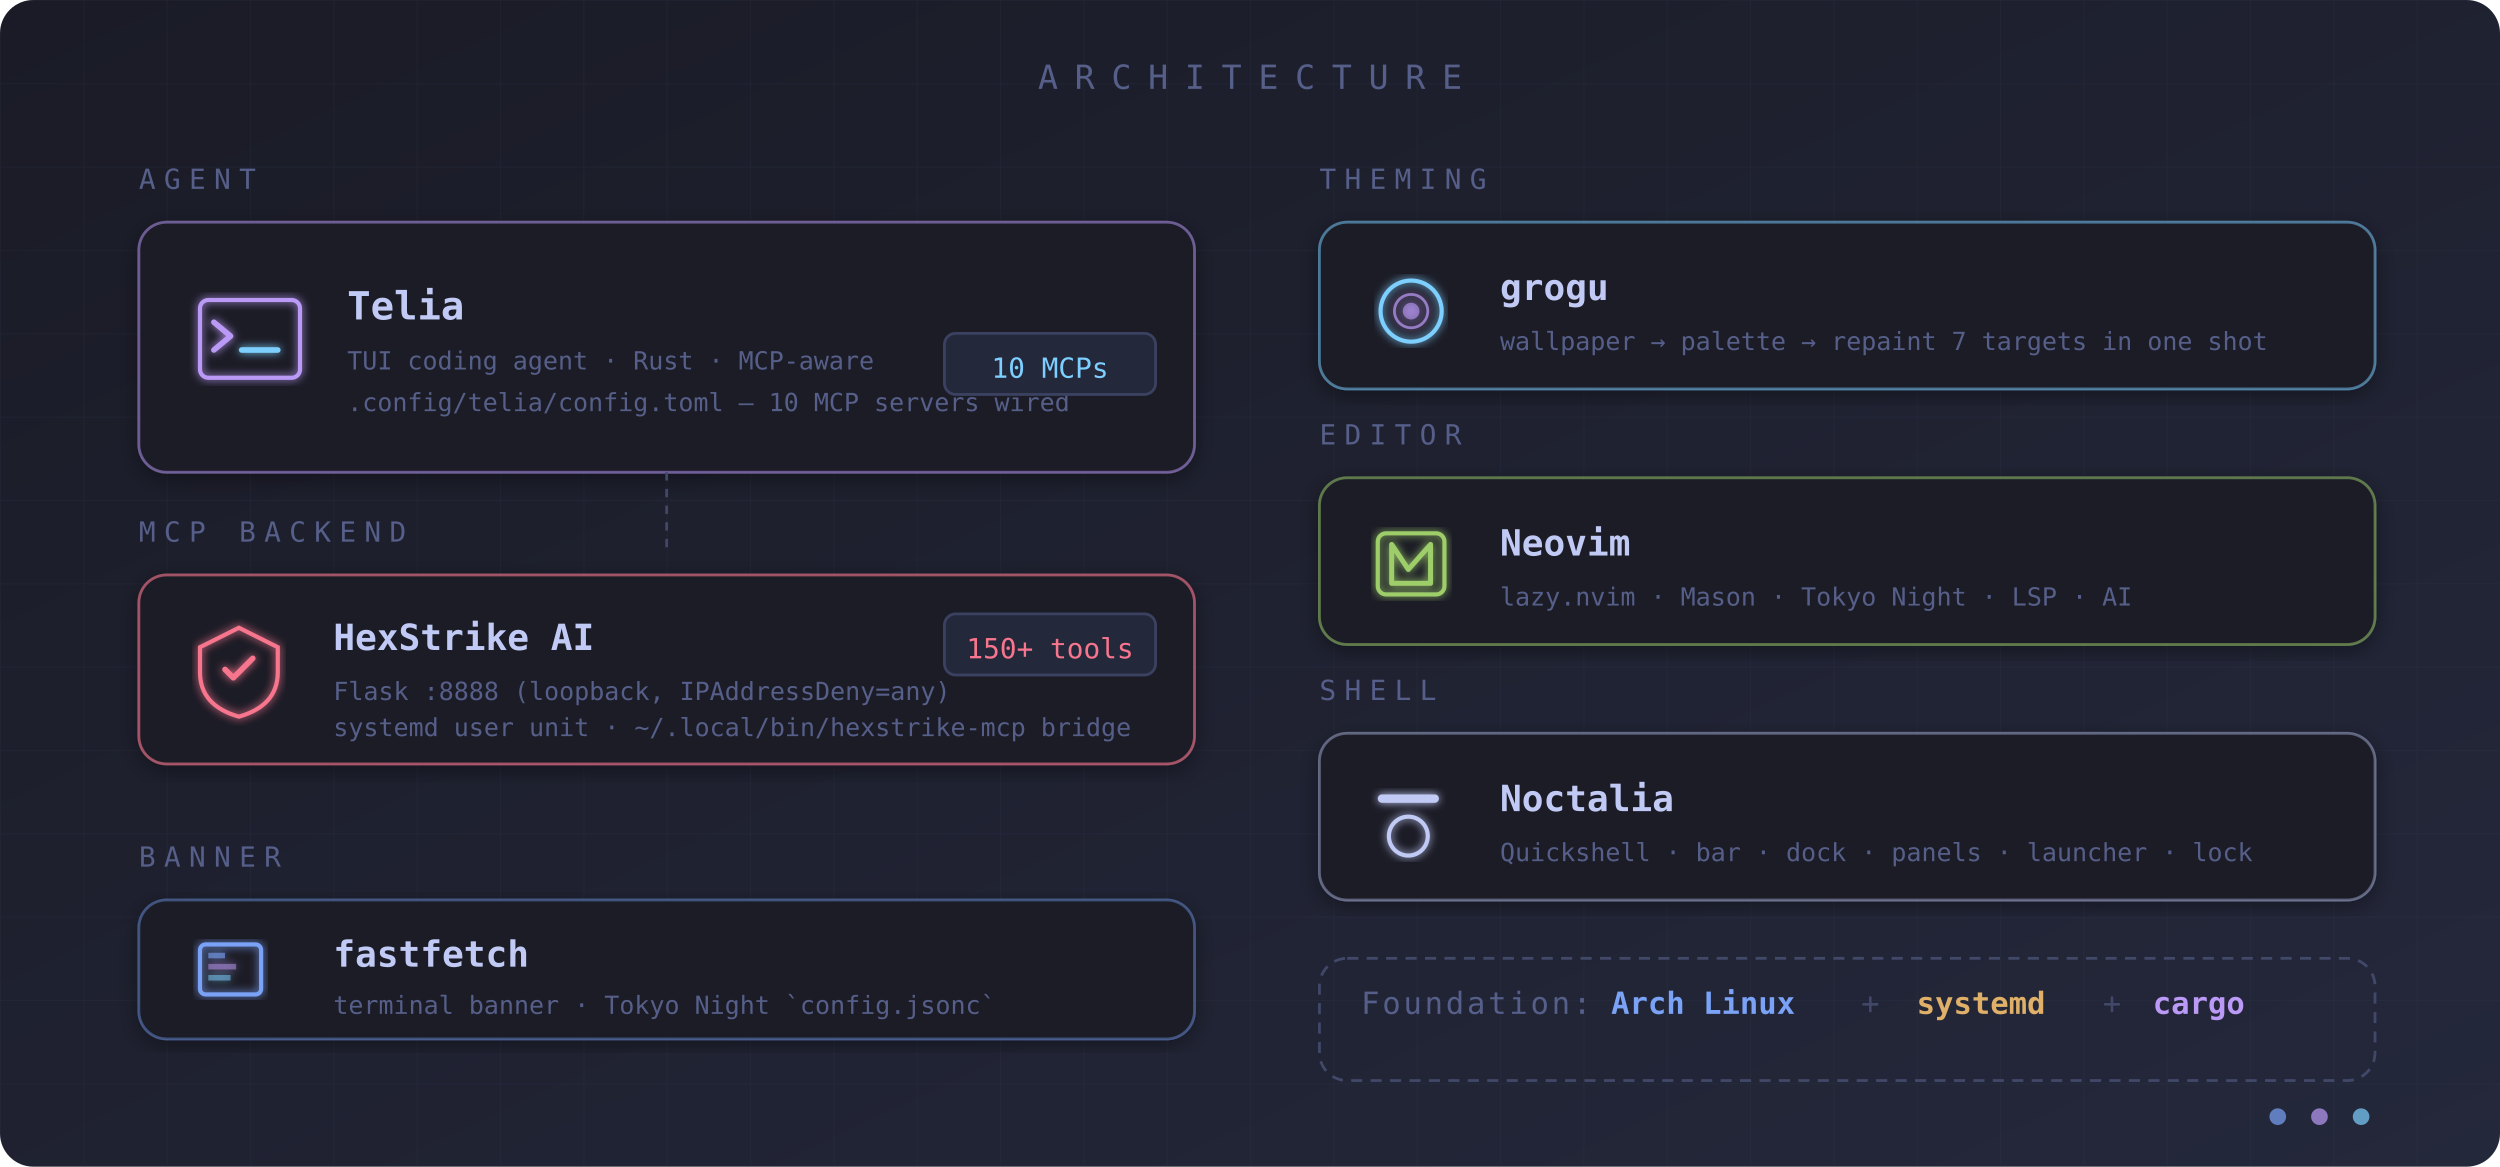
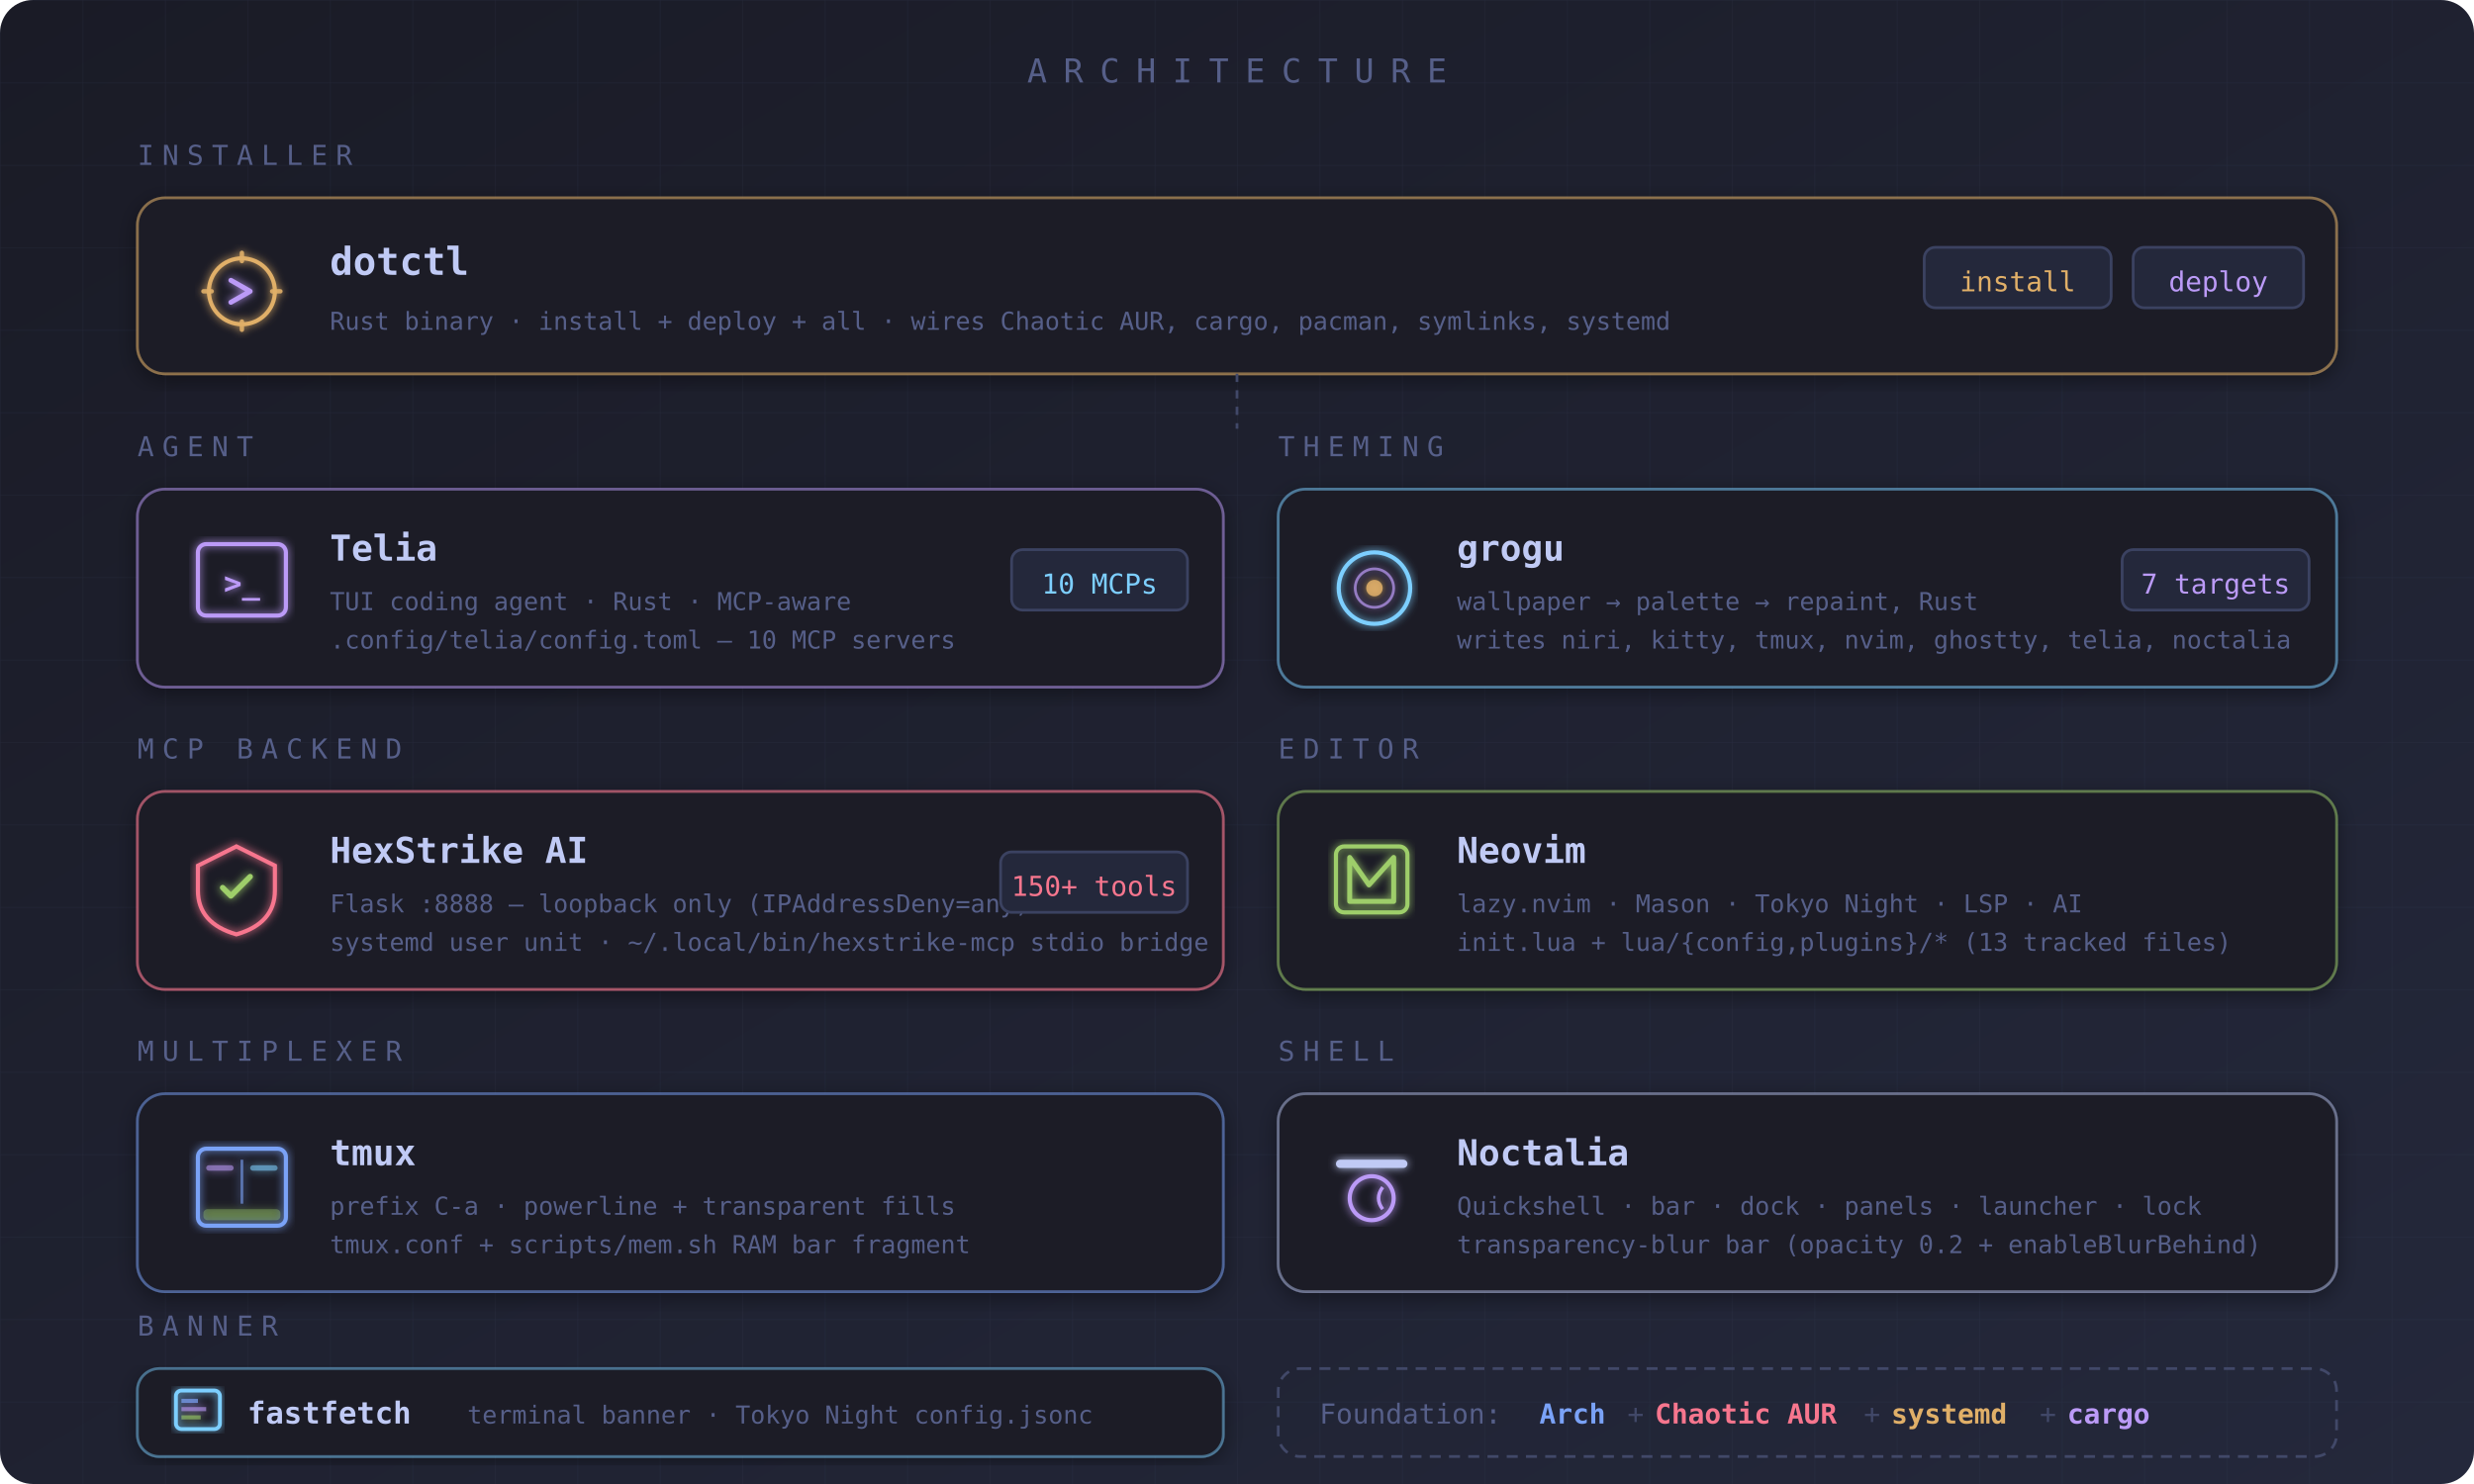
- <svg xmlns="http://www.w3.org/2000/svg" width="900" height="420" viewBox="0 0 900 420">
+ <svg xmlns="http://www.w3.org/2000/svg" width="900" height="540" viewBox="0 0 900 540">
  <defs>
    <linearGradient id="sbg" x1="0%" y1="0%" x2="100%" y2="100%">
      <stop offset="0%" style="stop-color:#1a1b26" />
      <stop offset="100%" style="stop-color:#24283b" />
-     </linearGradient>
-     <linearGradient id="sacc" x1="0%" y1="0%" x2="100%" y2="0%">
-       <stop offset="0%" style="stop-color:#7aa2f7" />
-       <stop offset="100%" style="stop-color:#bb9af7" />
    </linearGradient>
    <filter id="scard">
      <feDropShadow dx="0" dy="2" stdDeviation="4" flood-color="#000" flood-opacity="0.4" />
    </filter>
    <filter id="sglow">
      <feGaussianBlur stdDeviation="1.5" result="blur" />
      <feMerge>
        <feMergeNode in="blur" />
        <feMergeNode in="SourceGraphic" />
      </feMerge>
    </filter>
    <pattern id="sgrid" width="30" height="30" patternUnits="userSpaceOnUse">
      <path d="M 30 0 L 0 0 0 30" fill="none" stroke="#414868" stroke-width="0.3" opacity="0.25" />
    </pattern>
  </defs>
-   <rect width="900" height="420" rx="12" fill="url(#sbg)" />
-   <rect width="900" height="420" rx="12" fill="url(#sgrid)" />
-   <text x="450" y="32" text-anchor="middle" font-family="'JetBrains Mono',monospace" font-size="12" fill="#565f89" letter-spacing="6">ARCHITECTURE</text>
-   <text x="50" y="68" font-family="'JetBrains Mono',monospace" font-size="10" fill="#565f89" letter-spacing="3">AGENT</text>
+   <rect width="900" height="540" rx="12" fill="url(#sbg)" />
+   <rect width="900" height="540" rx="12" fill="url(#sgrid)" />
+   <text x="450" y="30" text-anchor="middle" font-family="'JetBrains Mono',monospace" font-size="12" fill="#565f89" letter-spacing="6">ARCHITECTURE</text>
+   <text x="50" y="60" font-family="'JetBrains Mono',monospace" font-size="10" fill="#565f89" letter-spacing="3">INSTALLER</text>
  <g filter="url(#scard)">
-     <rect x="50" y="80" width="380" height="90" rx="10" fill="#1a1b26" stroke="#bb9af7" stroke-width="1" stroke-opacity="0.5" />
+     <rect x="50" y="72" width="800" height="64" rx="10" fill="#1a1b26" stroke="#e0af68" stroke-width="1" stroke-opacity="0.55" />
  </g>
-   <g filter="url(#sglow)" transform="translate(72, 108)">
-     <rect x="0" y="0" width="36" height="28" rx="3" fill="none" stroke="#bb9af7" stroke-width="1.5" />
-     <path d="M5,8 L11,13 L5,18" fill="none" stroke="#bb9af7" stroke-width="2" stroke-linecap="round" stroke-linejoin="round" />
-     <line x1="15" y1="18" x2="28" y2="18" stroke="#7dcfff" stroke-width="2" stroke-linecap="round" />
+   <g filter="url(#sglow)" transform="translate(74, 92)">
+     <circle cx="14" cy="14" r="12" fill="none" stroke="#e0af68" stroke-width="1.5" />
+     <g stroke="#e0af68" stroke-width="1.6" stroke-linecap="round" opacity="0.9">
+       <line x1="14" y1="0" x2="14" y2="3" />
+       <line x1="14" y1="25" x2="14" y2="28" />
+       <line x1="0" y1="14" x2="3" y2="14" />
+       <line x1="25" y1="14" x2="28" y2="14" />
+     </g>
+     <path d="M10,10 L17,14 L10,18" fill="none" stroke="#bb9af7" stroke-width="1.8" stroke-linecap="round" stroke-linejoin="round" />
  </g>
-   <text x="125" y="115" font-family="'JetBrains Mono',monospace" font-size="14" fill="#c0caf5" font-weight="600">Telia</text>
-   <text x="125" y="133" font-family="'JetBrains Mono',monospace" font-size="9" fill="#565f89">TUI coding agent · Rust · MCP-aware</text>
-   <text x="125" y="148" font-family="'JetBrains Mono',monospace" font-size="9" fill="#565f89">.config/telia/config.toml — 10 MCP servers wired</text>
+   <text x="120" y="100" font-family="'JetBrains Mono',monospace" font-size="14" fill="#c0caf5" font-weight="600">dotctl</text>
+   <text x="120" y="120" font-family="'JetBrains Mono',monospace" font-size="9" fill="#565f89">Rust binary · install + deploy + all · wires Chaotic AUR, cargo, pacman, symlinks, systemd</text>
  <g font-family="'JetBrains Mono',monospace" font-size="10">
-     <rect x="340" y="120" width="76" height="22" rx="4" fill="#24283b" stroke="#3b4261" stroke-width="1" />
-     <text x="378" y="136" text-anchor="middle" fill="#7dcfff">10 MCPs</text>
+     <rect x="700" y="90" width="68" height="22" rx="4" fill="#24283b" stroke="#3b4261" stroke-width="1" />
+     <text x="734" y="106" text-anchor="middle" fill="#e0af68">install</text>
+     <rect x="776" y="90" width="62" height="22" rx="4" fill="#24283b" stroke="#3b4261" stroke-width="1" />
+     <text x="807" y="106" text-anchor="middle" fill="#bb9af7">deploy</text>
  </g>
-   <line x1="240" y1="170" x2="240" y2="200" stroke="#414868" stroke-width="1" stroke-dasharray="3,3" />
-   <text x="50" y="195" font-family="'JetBrains Mono',monospace" font-size="10" fill="#565f89" letter-spacing="3">MCP BACKEND</text>
+   <line x1="450" y1="136" x2="450" y2="156" stroke="#414868" stroke-width="1" stroke-dasharray="3,3" />
+   <text x="50" y="166" font-family="'JetBrains Mono',monospace" font-size="10" fill="#565f89" letter-spacing="3">AGENT</text>
  <g filter="url(#scard)">
-     <rect x="50" y="207" width="380" height="68" rx="10" fill="#1a1b26" stroke="#f7768e" stroke-width="1" stroke-opacity="0.6" />
+     <rect x="50" y="178" width="395" height="72" rx="10" fill="#1a1b26" stroke="#bb9af7" stroke-width="1" stroke-opacity="0.5" />
  </g>
-   <g filter="url(#sglow)" transform="translate(72, 226)">
+   <g filter="url(#sglow)" transform="translate(72, 198)">
+     <rect x="0" y="0" width="32" height="26" rx="3" fill="none" stroke="#bb9af7" stroke-width="1.5" />
+     <text x="16" y="18" text-anchor="middle" font-family="monospace" font-size="11" fill="#bb9af7" font-weight="700">&gt;_</text>
+   </g>
+   <text x="120" y="204" font-family="'JetBrains Mono',monospace" font-size="13" fill="#c0caf5" font-weight="600">Telia</text>
+   <text x="120" y="222" font-family="'JetBrains Mono',monospace" font-size="9" fill="#565f89">TUI coding agent · Rust · MCP-aware</text>
+   <text x="120" y="236" font-family="'JetBrains Mono',monospace" font-size="9" fill="#565f89">.config/telia/config.toml — 10 MCP servers</text>
+   <g font-family="'JetBrains Mono',monospace" font-size="10">
+     <rect x="368" y="200" width="64" height="22" rx="4" fill="#24283b" stroke="#3b4261" stroke-width="1" />
+     <text x="400" y="216" text-anchor="middle" fill="#7dcfff">10 MCPs</text>
+   </g>
+   <text x="465" y="166" font-family="'JetBrains Mono',monospace" font-size="10" fill="#565f89" letter-spacing="3">THEMING</text>
+   <g filter="url(#scard)">
+     <rect x="465" y="178" width="385" height="72" rx="10" fill="#1a1b26" stroke="#7dcfff" stroke-width="1" stroke-opacity="0.5" />
+   </g>
+   <g filter="url(#sglow)" transform="translate(486, 200)">
+     <circle cx="14" cy="14" r="13" fill="none" stroke="#7dcfff" stroke-width="1.5" />
+     <circle cx="14" cy="14" r="7" fill="none" stroke="#bb9af7" stroke-width="1" opacity="0.7" />
+     <circle cx="14" cy="14" r="3" fill="#e0af68" opacity="0.85" />
+   </g>
+   <text x="530" y="204" font-family="'JetBrains Mono',monospace" font-size="13" fill="#c0caf5" font-weight="600">grogu</text>
+   <text x="530" y="222" font-family="'JetBrains Mono',monospace" font-size="9" fill="#565f89">wallpaper → palette → repaint, Rust</text>
+   <text x="530" y="236" font-family="'JetBrains Mono',monospace" font-size="9" fill="#565f89">writes niri, kitty, tmux, nvim, ghostty, telia, noctalia</text>
+   <g font-family="'JetBrains Mono',monospace" font-size="10">
+     <rect x="772" y="200" width="68" height="22" rx="4" fill="#24283b" stroke="#3b4261" stroke-width="1" />
+     <text x="806" y="216" text-anchor="middle" fill="#bb9af7">7 targets</text>
+   </g>
+   <text x="50" y="276" font-family="'JetBrains Mono',monospace" font-size="10" fill="#565f89" letter-spacing="3">MCP BACKEND</text>
+   <g filter="url(#scard)">
+     <rect x="50" y="288" width="395" height="72" rx="10" fill="#1a1b26" stroke="#f7768e" stroke-width="1" stroke-opacity="0.6" />
+   </g>
+   <g filter="url(#sglow)" transform="translate(72, 308)">
    <path d="M14,0 L0,7 L0,16 Q0,28 14,32 Q28,28 28,16 L28,7 Z" fill="none" stroke="#f7768e" stroke-width="1.5" />
-     <path d="M9,15 L12,18 L19,11" fill="none" stroke="#f7768e" stroke-width="2" stroke-linecap="round" stroke-linejoin="round" />
+     <path d="M9,15 L12,18 L19,11" fill="none" stroke="#9ece6a" stroke-width="2" stroke-linecap="round" stroke-linejoin="round" />
  </g>
-   <text x="120" y="234" font-family="'JetBrains Mono',monospace" font-size="13" fill="#c0caf5" font-weight="600">HexStrike AI</text>
-   <text x="120" y="252" font-family="'JetBrains Mono',monospace" font-size="9" fill="#565f89">Flask :8888 (loopback, IPAddressDeny=any)</text>
-   <text x="120" y="265" font-family="'JetBrains Mono',monospace" font-size="9" fill="#565f89">systemd user unit · ~/.local/bin/hexstrike-mcp bridge</text>
+   <text x="120" y="314" font-family="'JetBrains Mono',monospace" font-size="13" fill="#c0caf5" font-weight="600">HexStrike AI</text>
+   <text x="120" y="332" font-family="'JetBrains Mono',monospace" font-size="9" fill="#565f89">Flask :8888 — loopback only (IPAddressDeny=any)</text>
+   <text x="120" y="346" font-family="'JetBrains Mono',monospace" font-size="9" fill="#565f89">systemd user unit · ~/.local/bin/hexstrike-mcp stdio bridge</text>
  <g font-family="'JetBrains Mono',monospace" font-size="10">
-     <rect x="340" y="221" width="76" height="22" rx="4" fill="#24283b" stroke="#3b4261" stroke-width="1" />
-     <text x="378" y="237" text-anchor="middle" fill="#f7768e">150+ tools</text>
+     <rect x="364" y="310" width="68" height="22" rx="4" fill="#24283b" stroke="#3b4261" stroke-width="1" />
+     <text x="398" y="326" text-anchor="middle" fill="#f7768e">150+ tools</text>
  </g>
-   <text x="475" y="68" font-family="'JetBrains Mono',monospace" font-size="10" fill="#565f89" letter-spacing="3">THEMING</text>
+   <text x="465" y="276" font-family="'JetBrains Mono',monospace" font-size="10" fill="#565f89" letter-spacing="3">EDITOR</text>
  <g filter="url(#scard)">
-     <rect x="475" y="80" width="380" height="60" rx="10" fill="#1a1b26" stroke="#7dcfff" stroke-width="1" stroke-opacity="0.5" />
+     <rect x="465" y="288" width="385" height="72" rx="10" fill="#1a1b26" stroke="#9ece6a" stroke-width="1" stroke-opacity="0.5" />
  </g>
-   <g filter="url(#sglow)" transform="translate(496, 100)">
-     <circle cx="12" cy="12" r="11" fill="none" stroke="#7dcfff" stroke-width="1.5" />
-     <circle cx="12" cy="12" r="6" fill="none" stroke="#bb9af7" stroke-width="1" opacity="0.7" />
-     <circle cx="12" cy="12" r="3" fill="#bb9af7" opacity="0.6" />
+   <g filter="url(#sglow)" transform="translate(486, 308)">
+     <rect x="0" y="0" width="26" height="24" rx="3" fill="none" stroke="#9ece6a" stroke-width="1.5" />
+     <polygon points="5,20 5,4 12,14 21,4 21,20" fill="none" stroke="#9ece6a" stroke-width="1.8" stroke-linejoin="round" />
  </g>
-   <text x="540" y="108" font-family="'JetBrains Mono',monospace" font-size="13" fill="#c0caf5" font-weight="600">grogu</text>
-   <text x="540" y="126" font-family="'JetBrains Mono',monospace" font-size="9" fill="#565f89">wallpaper → palette → repaint 7 targets in one shot</text>
-   <text x="475" y="160" font-family="'JetBrains Mono',monospace" font-size="10" fill="#565f89" letter-spacing="3">EDITOR</text>
+   <text x="530" y="314" font-family="'JetBrains Mono',monospace" font-size="13" fill="#c0caf5" font-weight="600">Neovim</text>
+   <text x="530" y="332" font-family="'JetBrains Mono',monospace" font-size="9" fill="#565f89">lazy.nvim · Mason · Tokyo Night · LSP · AI</text>
+   <text x="530" y="346" font-family="'JetBrains Mono',monospace" font-size="9" fill="#565f89">init.lua + lua/{config,plugins}/* (13 tracked files)</text>
+   <text x="50" y="386" font-family="'JetBrains Mono',monospace" font-size="10" fill="#565f89" letter-spacing="3">MULTIPLEXER</text>
  <g filter="url(#scard)">
-     <rect x="475" y="172" width="380" height="60" rx="10" fill="#1a1b26" stroke="#9ece6a" stroke-width="1" stroke-opacity="0.5" />
+     <rect x="50" y="398" width="395" height="72" rx="10" fill="#1a1b26" stroke="#7aa2f7" stroke-width="1" stroke-opacity="0.5" />
  </g>
-   <g filter="url(#sglow)" transform="translate(496, 192)">
-     <rect x="0" y="0" width="24" height="22" rx="3" fill="none" stroke="#9ece6a" stroke-width="1.5" />
-     <polygon points="5,18 5,4 11,13 19,4 19,18" fill="none" stroke="#9ece6a" stroke-width="1.8" stroke-linejoin="round" />
+   <g filter="url(#sglow)" transform="translate(72, 418)">
+     <rect x="0" y="0" width="32" height="28" rx="3" fill="none" stroke="#7aa2f7" stroke-width="1.5" />
+     <line x1="16" y1="4" x2="16" y2="20" stroke="#7aa2f7" stroke-width="1" opacity="0.6" />
+     <rect x="3" y="6" width="10" height="2" rx="1" fill="#bb9af7" opacity="0.55" />
+     <rect x="19" y="6" width="10" height="2" rx="1" fill="#7dcfff" opacity="0.55" />
+     <rect x="2" y="22" width="28" height="4" rx="1.5" fill="#9ece6a" opacity="0.35" />
  </g>
-   <text x="540" y="200" font-family="'JetBrains Mono',monospace" font-size="13" fill="#c0caf5" font-weight="600">Neovim</text>
-   <text x="540" y="218" font-family="'JetBrains Mono',monospace" font-size="9" fill="#565f89">lazy.nvim · Mason · Tokyo Night · LSP · AI</text>
-   <text x="475" y="252" font-family="'JetBrains Mono',monospace" font-size="10" fill="#565f89" letter-spacing="3">SHELL</text>
+   <text x="120" y="424" font-family="'JetBrains Mono',monospace" font-size="13" fill="#c0caf5" font-weight="600">tmux</text>
+   <text x="120" y="442" font-family="'JetBrains Mono',monospace" font-size="9" fill="#565f89">prefix C-a · powerline + transparent fills</text>
+   <text x="120" y="456" font-family="'JetBrains Mono',monospace" font-size="9" fill="#565f89">tmux.conf + scripts/mem.sh RAM bar fragment</text>
+   <text x="465" y="386" font-family="'JetBrains Mono',monospace" font-size="10" fill="#565f89" letter-spacing="3">SHELL</text>
  <g filter="url(#scard)">
-     <rect x="475" y="264" width="380" height="60" rx="10" fill="#1a1b26" stroke="#c0caf5" stroke-width="1" stroke-opacity="0.4" />
+     <rect x="465" y="398" width="385" height="72" rx="10" fill="#1a1b26" stroke="#c0caf5" stroke-width="1" stroke-opacity="0.45" />
  </g>
-   <g filter="url(#sglow)" transform="translate(496, 286)">
-     <rect x="0" y="0" width="22" height="3" rx="1.5" fill="#c0caf5" />
-     <circle cx="11" cy="15" r="7" fill="none" stroke="#c0caf5" stroke-width="1.5" />
+   <g filter="url(#sglow)" transform="translate(486, 422)">
+     <rect x="0" y="0" width="26" height="3" rx="1.5" fill="#c0caf5" />
+     <circle cx="13" cy="14" r="8" fill="none" stroke="#bb9af7" stroke-width="1.5" />
+     <path d="M17,10 Q14,14 17,18" fill="none" stroke="#bb9af7" stroke-width="1.3" />
  </g>
-   <text x="540" y="292" font-family="'JetBrains Mono',monospace" font-size="13" fill="#c0caf5" font-weight="600">Noctalia</text>
-   <text x="540" y="310" font-family="'JetBrains Mono',monospace" font-size="9" fill="#565f89">Quickshell · bar · dock · panels · launcher · lock</text>
-   <text x="50" y="312" font-family="'JetBrains Mono',monospace" font-size="10" fill="#565f89" letter-spacing="3">BANNER</text>
+   <text x="530" y="424" font-family="'JetBrains Mono',monospace" font-size="13" fill="#c0caf5" font-weight="600">Noctalia</text>
+   <text x="530" y="442" font-family="'JetBrains Mono',monospace" font-size="9" fill="#565f89">Quickshell · bar · dock · panels · launcher · lock</text>
+   <text x="530" y="456" font-family="'JetBrains Mono',monospace" font-size="9" fill="#565f89">transparency-blur bar (opacity 0.2 + enableBlurBehind)</text>
+   <text x="50" y="486" font-family="'JetBrains Mono',monospace" font-size="10" fill="#565f89" letter-spacing="3">BANNER</text>
  <g filter="url(#scard)">
-     <rect x="50" y="324" width="380" height="50" rx="10" fill="#1a1b26" stroke="#7aa2f7" stroke-width="1" stroke-opacity="0.4" />
+     <rect x="50" y="498" width="395" height="32" rx="8" fill="#1a1b26" stroke="#7dcfff" stroke-width="1" stroke-opacity="0.45" />
  </g>
-   <g filter="url(#sglow)" transform="translate(72, 340)">
-     <rect x="0" y="0" width="22" height="18" rx="2" fill="none" stroke="#7aa2f7" stroke-width="1.5" />
-     <rect x="3" y="3" width="6" height="2" fill="#7aa2f7" opacity="0.6" />
-     <rect x="3" y="7" width="10" height="2" fill="#bb9af7" opacity="0.5" />
-     <rect x="3" y="11" width="8" height="2" fill="#7dcfff" opacity="0.5" />
+   <g filter="url(#sglow)" transform="translate(64, 506)">
+     <rect x="0" y="0" width="16" height="14" rx="2" fill="none" stroke="#7dcfff" stroke-width="1.4" />
+     <rect x="2" y="3" width="6" height="1.5" fill="#7aa2f7" opacity="0.7" />
+     <rect x="2" y="6" width="9" height="1.5" fill="#bb9af7" opacity="0.6" />
+     <rect x="2" y="9" width="7" height="1.5" fill="#9ece6a" opacity="0.6" />
  </g>
-   <text x="120" y="348" font-family="'JetBrains Mono',monospace" font-size="13" fill="#c0caf5" font-weight="600">fastfetch</text>
-   <text x="120" y="365" font-family="'JetBrains Mono',monospace" font-size="9" fill="#565f89">terminal banner · Tokyo Night `config.jsonc`</text>
-   <rect x="475" y="345" width="380" height="44" rx="10" fill="none" stroke="#414868" stroke-width="1" stroke-dasharray="4,3" />
-   <text x="490" y="365" font-family="'JetBrains Mono',monospace" font-size="11" fill="#565f89" letter-spacing="1">Foundation:</text>
-   <text x="580" y="365" font-family="'JetBrains Mono',monospace" font-size="11" fill="#7aa2f7" font-weight="600">Arch Linux</text>
-   <text x="670" y="365" font-family="'JetBrains Mono',monospace" font-size="11" fill="#414868">+</text>
-   <text x="690" y="365" font-family="'JetBrains Mono',monospace" font-size="11" fill="#e0af68" font-weight="600">systemd</text>
-   <text x="757" y="365" font-family="'JetBrains Mono',monospace" font-size="11" fill="#414868">+</text>
-   <text x="775" y="365" font-family="'JetBrains Mono',monospace" font-size="11" fill="#bb9af7" font-weight="600">cargo</text>
-   <text x="525" y="382" text-anchor="middle" font-family="'JetBrains Mono',monospace" font-size="8" fill="#565f89" />
-   <circle cx="820" cy="402" r="3" fill="#7aa2f7" opacity="0.7" />
-   <circle cx="835" cy="402" r="3" fill="#bb9af7" opacity="0.7" />
-   <circle cx="850" cy="402" r="3" fill="#7dcfff" opacity="0.7" />
+   <text x="90" y="518" font-family="'JetBrains Mono',monospace" font-size="11" fill="#c0caf5" font-weight="600">fastfetch</text>
+   <text x="170" y="518" font-family="'JetBrains Mono',monospace" font-size="9" fill="#565f89">terminal banner · Tokyo Night config.jsonc</text>
+   <rect x="465" y="498" width="385" height="32" rx="8" fill="none" stroke="#414868" stroke-width="1" stroke-dasharray="4,3" />
+   <text x="480" y="518" font-family="'JetBrains Mono',monospace" font-size="10" fill="#565f89">Foundation:</text>
+   <text x="560" y="518" font-family="'JetBrains Mono',monospace" font-size="10" fill="#7aa2f7" font-weight="600">Arch</text>
+   <text x="592" y="518" font-family="'JetBrains Mono',monospace" font-size="10" fill="#414868">+</text>
+   <text x="602" y="518" font-family="'JetBrains Mono',monospace" font-size="10" fill="#f7768e" font-weight="600">Chaotic AUR</text>
+   <text x="678" y="518" font-family="'JetBrains Mono',monospace" font-size="10" fill="#414868">+</text>
+   <text x="688" y="518" font-family="'JetBrains Mono',monospace" font-size="10" fill="#e0af68" font-weight="600">systemd</text>
+   <text x="742" y="518" font-family="'JetBrains Mono',monospace" font-size="10" fill="#414868">+</text>
+   <text x="752" y="518" font-family="'JetBrains Mono',monospace" font-size="10" fill="#bb9af7" font-weight="600">cargo</text>
</svg>
